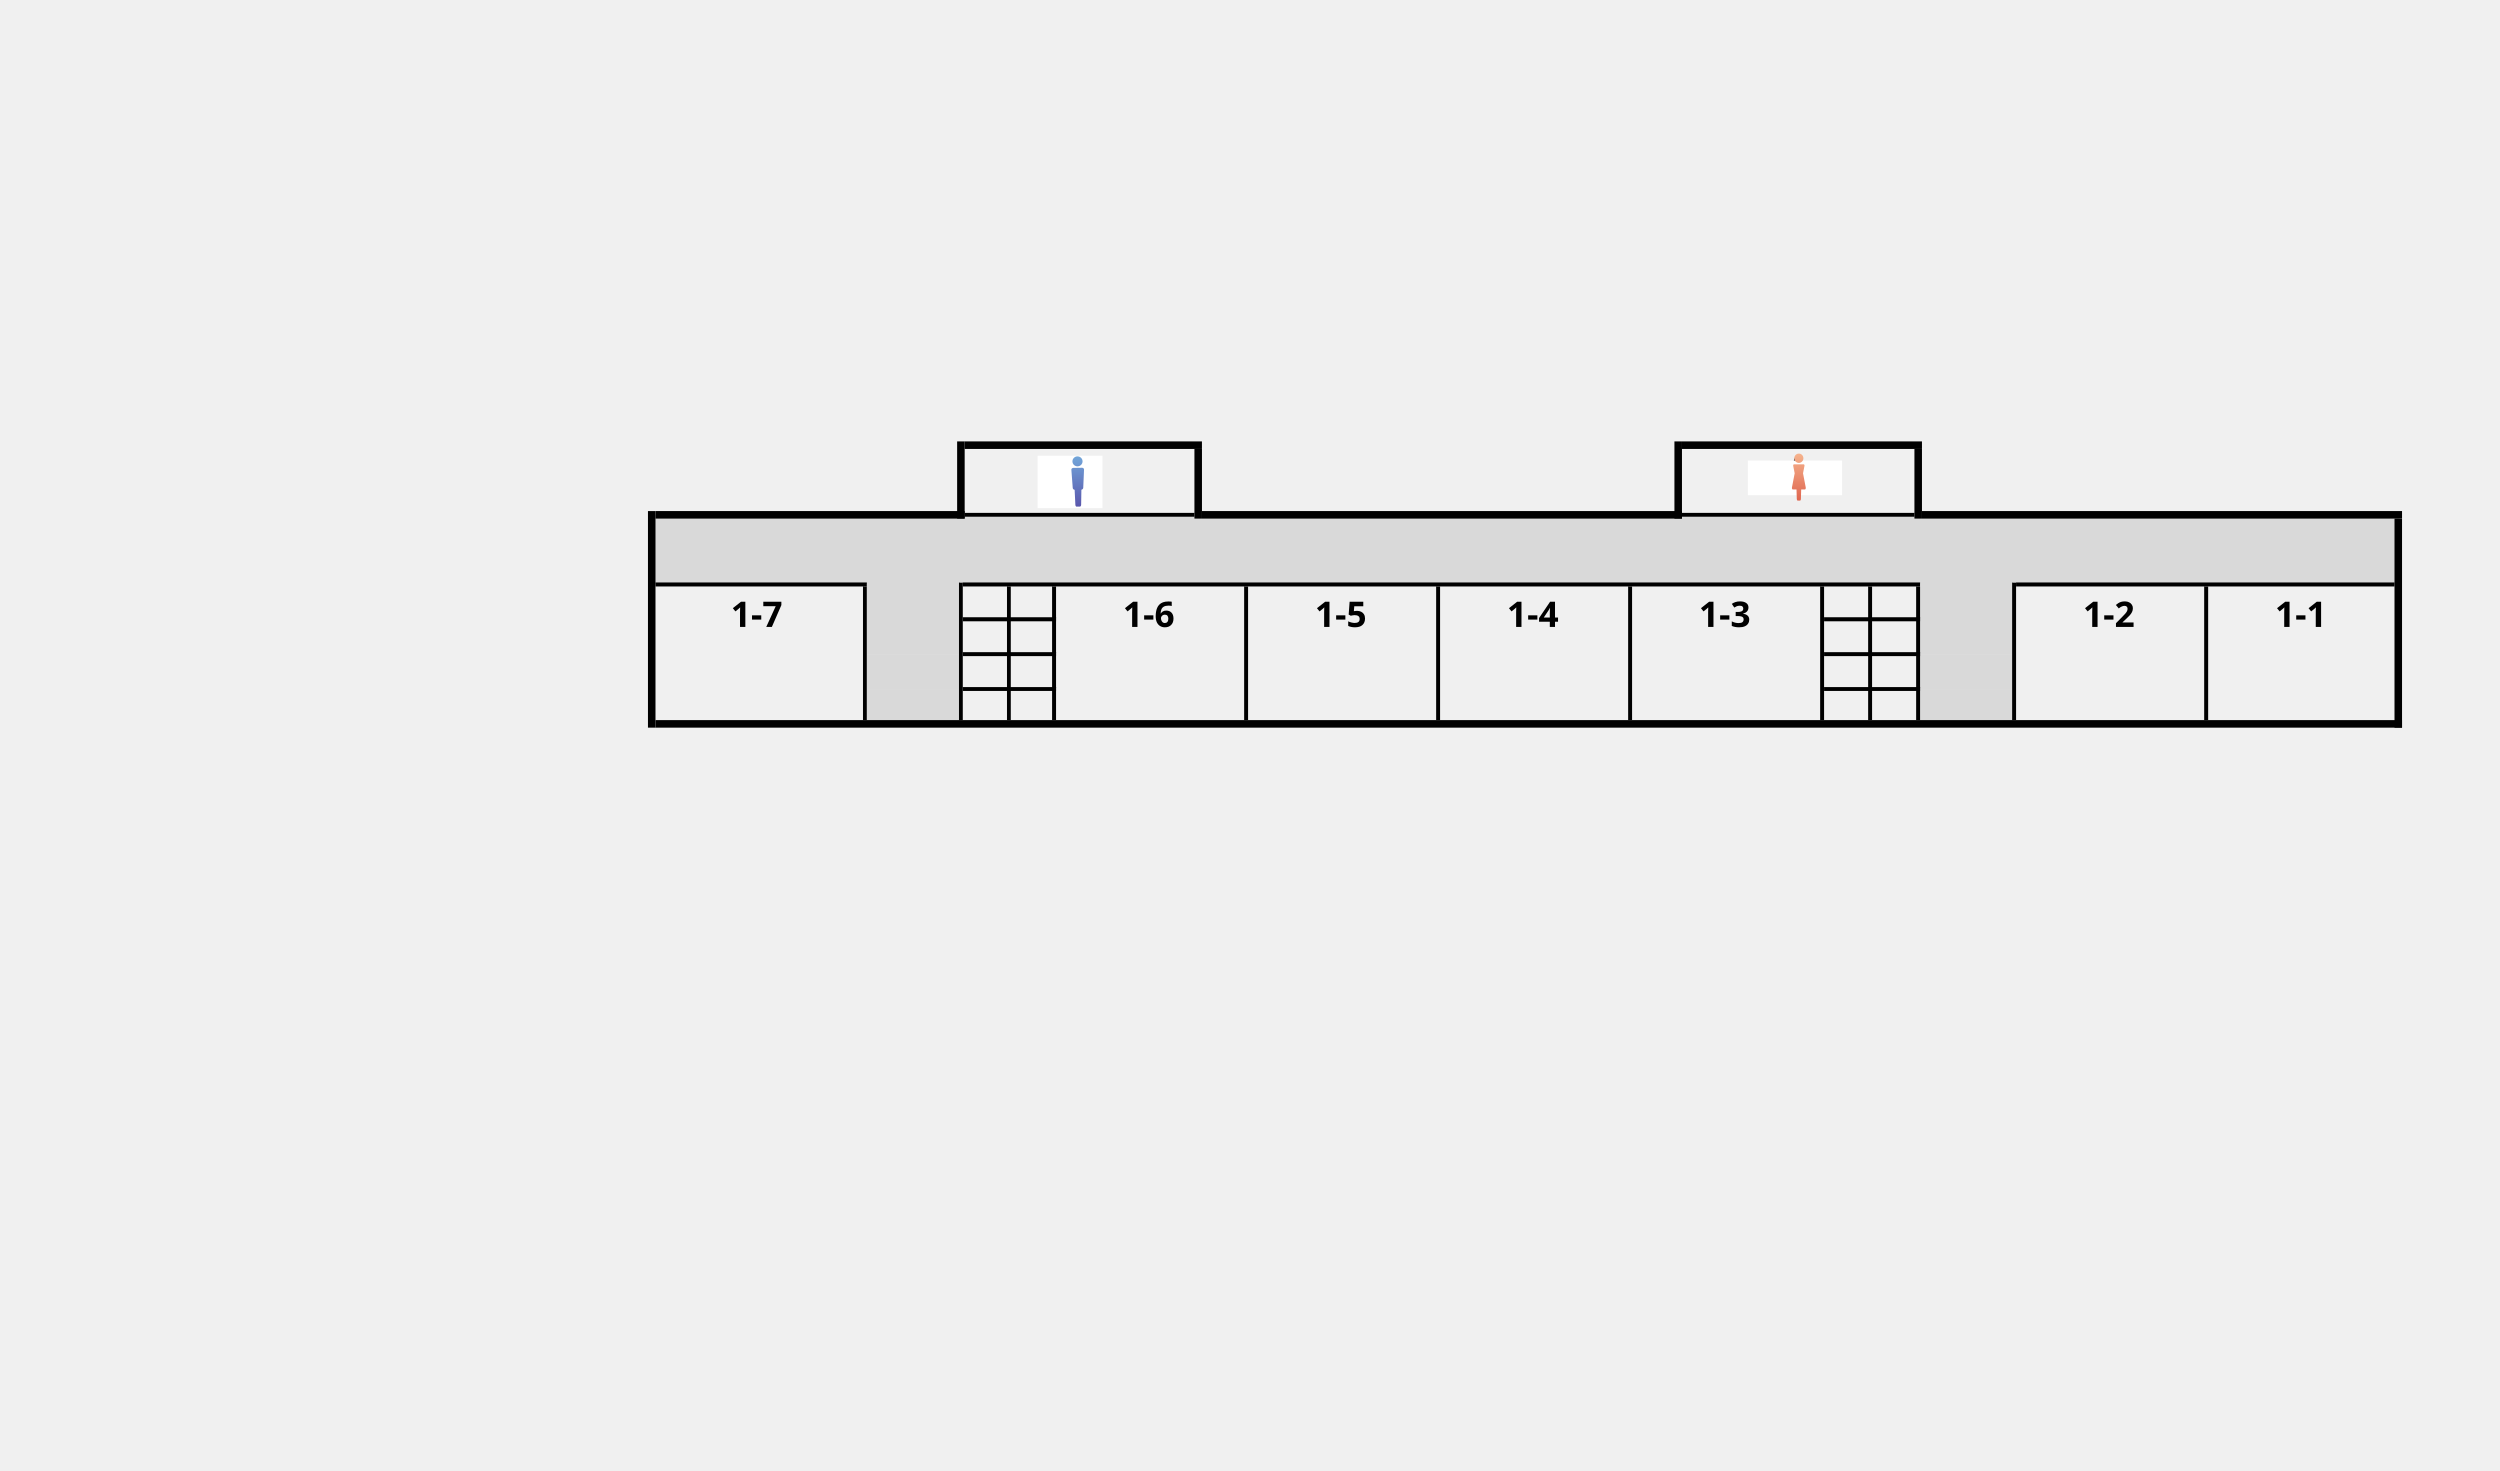
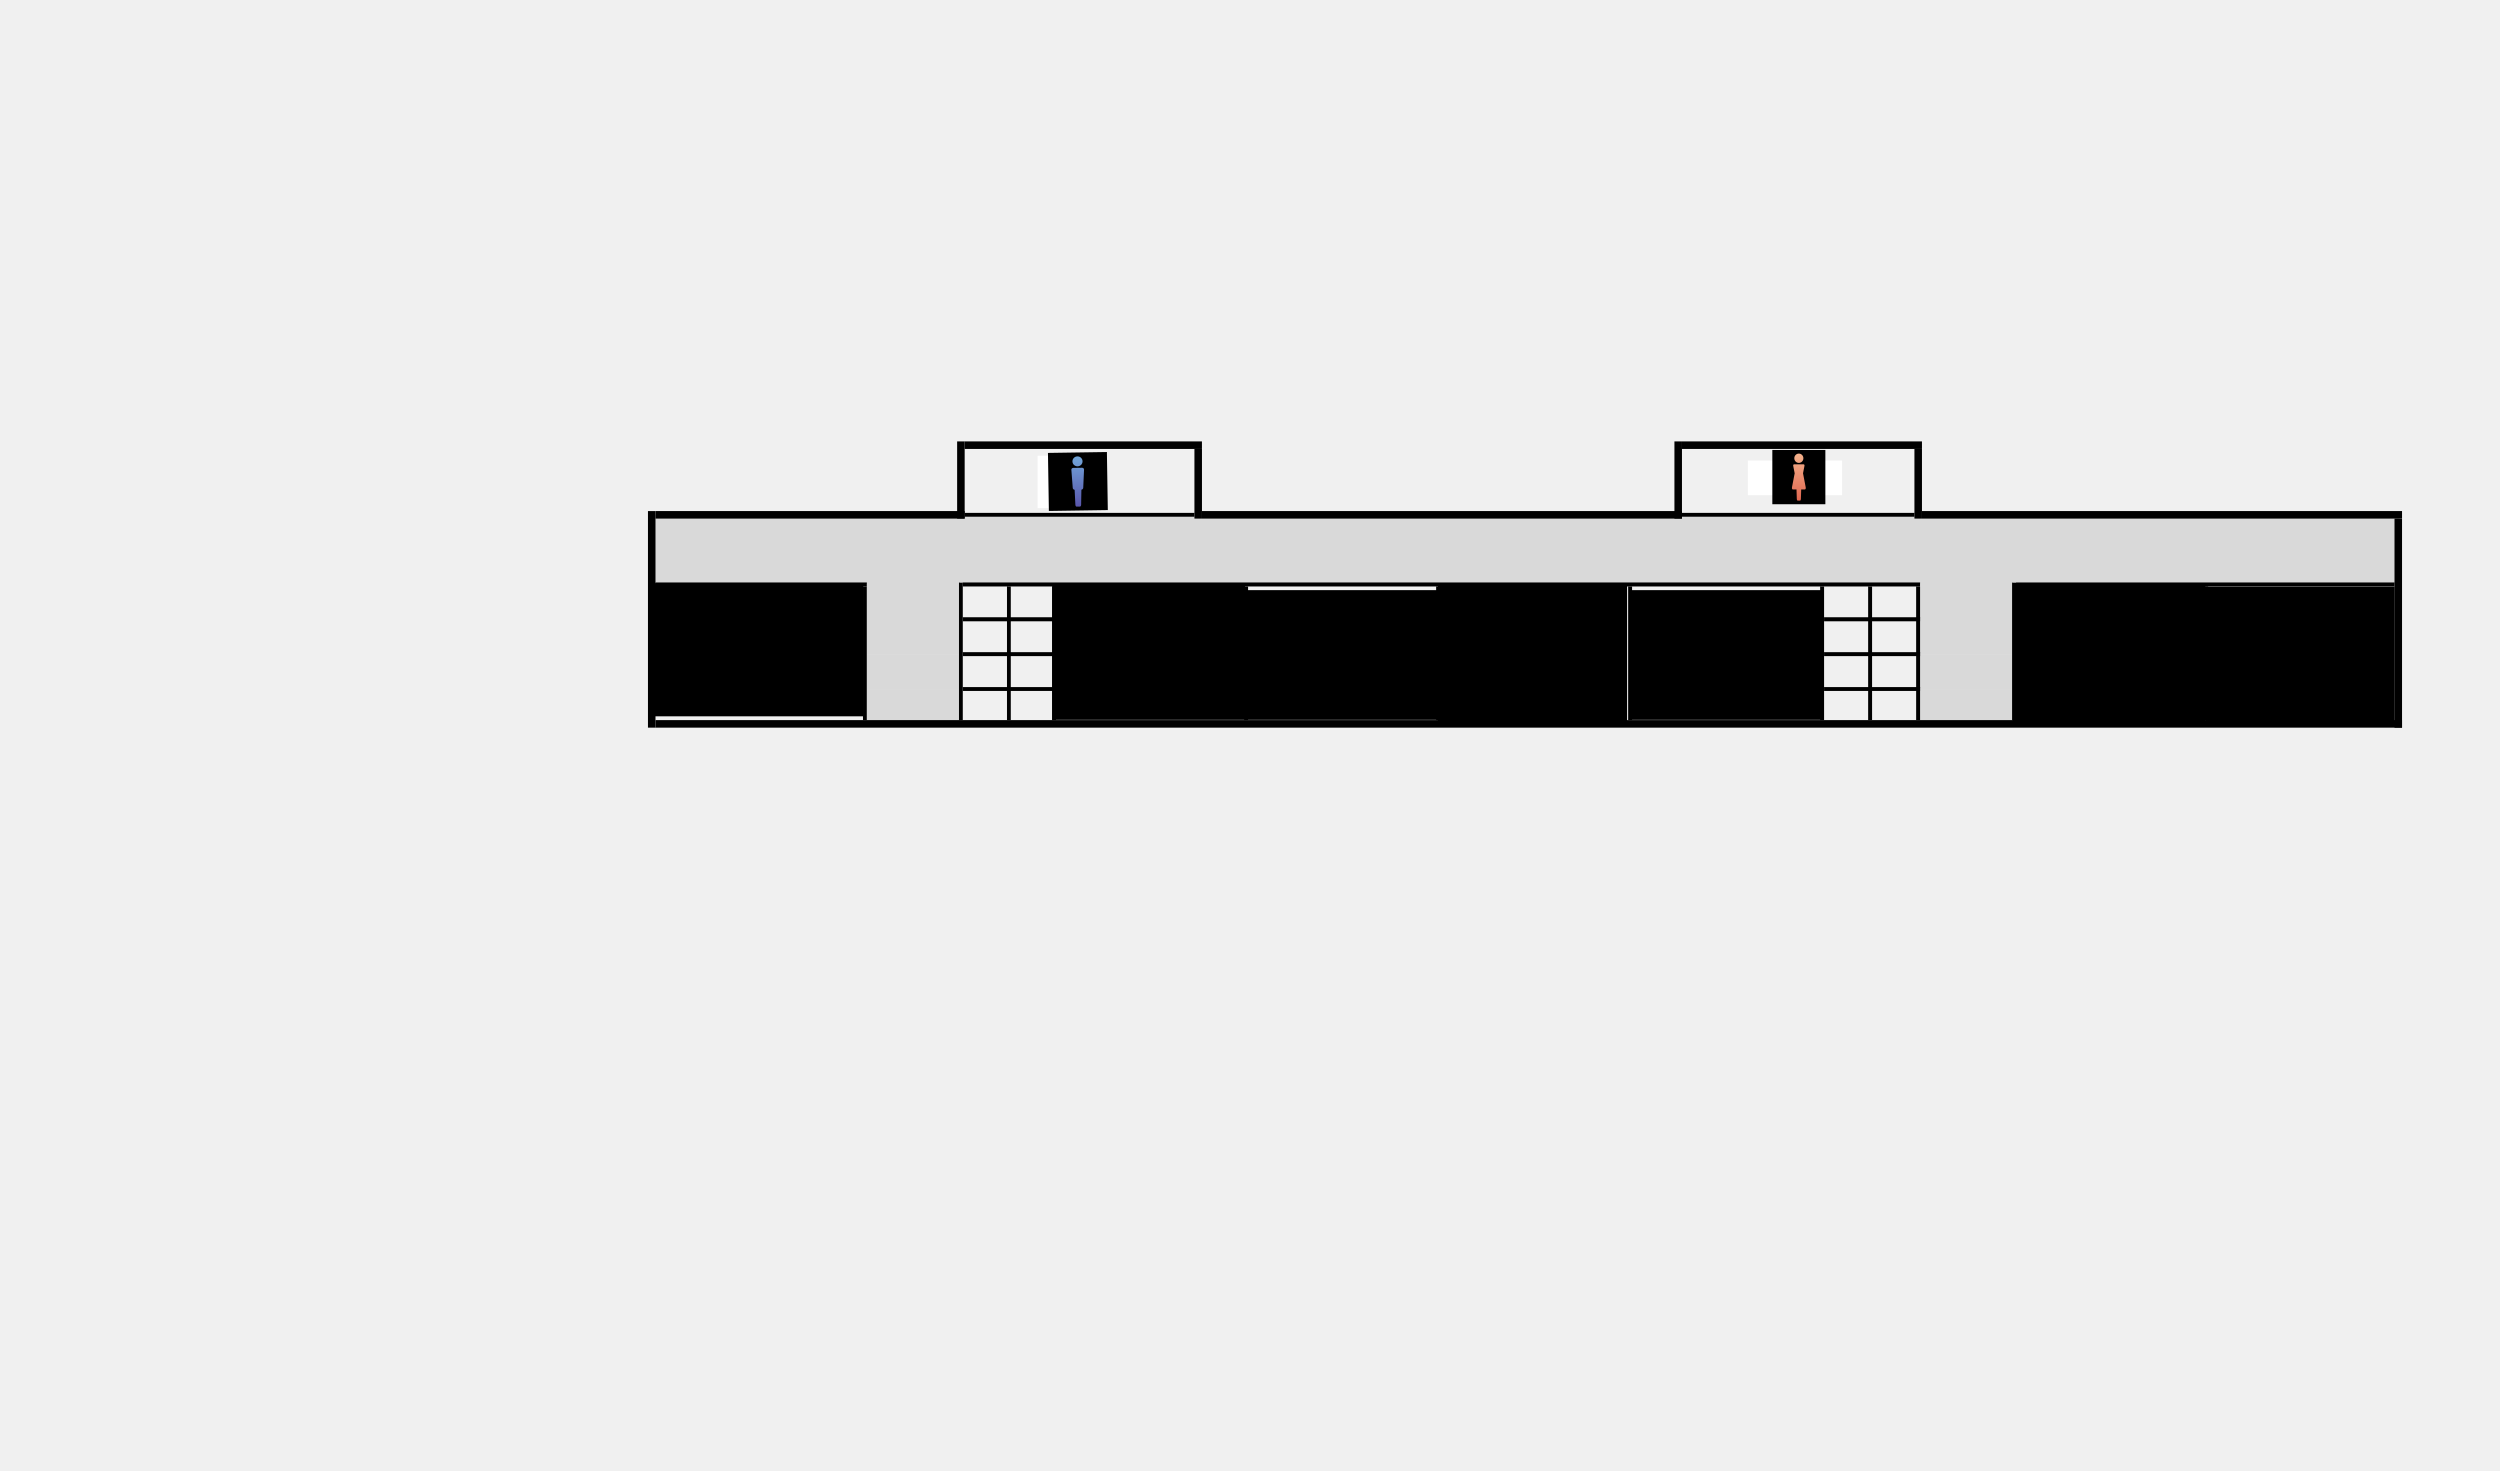
<svg xmlns="http://www.w3.org/2000/svg" version="1.1" id="svg1" width="850" height="500" viewBox="0 0 850 500" xml:space="preserve">
  <defs id="defs1">
    <linearGradient id="_Linear1" x1="0" y1="0" x2="1" y2="0" gradientUnits="userSpaceOnUse" gradientTransform="matrix(0,919.142,-3700.46,0,488.124,647.311)">
      <stop offset="0" style="stop-color:rgb(122,192,232);stop-opacity:1" id="stop3" />
      <stop offset="1" style="stop-color:rgb(89,86,172);stop-opacity:1" id="stop4" />
    </linearGradient>
    <linearGradient id="_Linear1-8" x1="0" y1="0" x2="1" y2="0" gradientUnits="userSpaceOnUse" gradientTransform="matrix(0,919.142,-3700.46,0,488.124,647.311)">
      <stop offset="0" style="stop-color:rgb(122,192,232);stop-opacity:1" id="stop3-2" />
      <stop offset="1" style="stop-color:rgb(89,86,172);stop-opacity:1" id="stop4-4" />
    </linearGradient>
    <linearGradient id="_Linear1-1" x1="0" y1="0" x2="1" y2="0" gradientUnits="userSpaceOnUse" gradientTransform="matrix(0,935.631,-3102.87,0,801.06,647.311)">
      <stop offset="0" style="stop-color:rgb(252,204,161);stop-opacity:1" id="stop3-5" />
      <stop offset="1" style="stop-color:rgb(223,100,78);stop-opacity:1" id="stop4-2" />
    </linearGradient>
    <linearGradient id="_Linear1-1-1" x1="0" y1="0" x2="1" y2="0" gradientUnits="userSpaceOnUse" gradientTransform="matrix(0,935.631,-3102.87,0,801.06,647.311)">
      <stop offset="0" style="stop-color:rgb(252,204,161);stop-opacity:1" id="stop3-5-4" />
      <stop offset="1" style="stop-color:rgb(223,100,78);stop-opacity:1" id="stop4-2-2" />
    </linearGradient>
    <linearGradient id="_Linear1-1-7" x1="0" y1="0" x2="1" y2="0" gradientUnits="userSpaceOnUse" gradientTransform="matrix(0,935.631,-3102.87,0,801.06,647.311)">
      <stop offset="0" style="stop-color:rgb(252,204,161);stop-opacity:1" id="stop3-5-9" />
      <stop offset="1" style="stop-color:rgb(223,100,78);stop-opacity:1" id="stop4-2-5" />
    </linearGradient>
    <linearGradient id="_Linear1-1-7-7" x1="0" y1="0" x2="1" y2="0" gradientUnits="userSpaceOnUse" gradientTransform="matrix(0,935.631,-3102.87,0,801.06,647.311)">
      <stop offset="0" style="stop-color:rgb(252,204,161);stop-opacity:1" id="stop3-5-9-7" />
      <stop offset="1" style="stop-color:rgb(223,100,78);stop-opacity:1" id="stop4-2-5-9" />
    </linearGradient>
    <linearGradient id="_Linear1-1-7-8" x1="0" y1="0" x2="1" y2="0" gradientUnits="userSpaceOnUse" gradientTransform="matrix(0,935.631,-3102.87,0,801.06,647.311)">
      <stop offset="0" style="stop-color:rgb(252,204,161);stop-opacity:1" id="stop3-5-9-6" />
      <stop offset="1" style="stop-color:rgb(223,100,78);stop-opacity:1" id="stop4-2-5-5" />
    </linearGradient>
    <linearGradient id="_Linear1-1-7-6" x1="0" y1="0" x2="1" y2="0" gradientUnits="userSpaceOnUse" gradientTransform="matrix(0,935.631,-3102.87,0,801.06,647.311)">
      <stop offset="0" style="stop-color:rgb(252,204,161);stop-opacity:1" id="stop3-5-9-61" />
      <stop offset="1" style="stop-color:rgb(223,100,78);stop-opacity:1" id="stop4-2-5-8" />
    </linearGradient>
    <linearGradient id="_Linear1-1-7-76" x1="0" y1="0" x2="1" y2="0" gradientUnits="userSpaceOnUse" gradientTransform="matrix(0,935.631,-3102.87,0,801.06,647.311)">
      <stop offset="0" style="stop-color:rgb(252,204,161);stop-opacity:1" id="stop3-5-9-3" />
      <stop offset="1" style="stop-color:rgb(223,100,78);stop-opacity:1" id="stop4-2-5-6" />
    </linearGradient>
    <linearGradient id="_Linear1-1-7-65" x1="0" y1="0" x2="1" y2="0" gradientUnits="userSpaceOnUse" gradientTransform="matrix(0,935.631,-3102.87,0,801.06,647.311)">
      <stop offset="0" style="stop-color:rgb(252,204,161);stop-opacity:1" id="stop3-5-9-75" />
      <stop offset="1" style="stop-color:rgb(223,100,78);stop-opacity:1" id="stop4-2-5-4" />
    </linearGradient>
    <linearGradient id="_Linear1-1-7-5" x1="0" y1="0" x2="1" y2="0" gradientUnits="userSpaceOnUse" gradientTransform="matrix(0,935.631,-3102.87,0,801.06,647.311)">
      <stop offset="0" style="stop-color:rgb(252,204,161);stop-opacity:1" id="stop3-5-9-9" />
      <stop offset="1" style="stop-color:rgb(223,100,78);stop-opacity:1" id="stop4-2-5-98" />
    </linearGradient>
    <linearGradient id="_Linear1-8-5" x1="0" y1="0" x2="1" y2="0" gradientUnits="userSpaceOnUse" gradientTransform="matrix(0,919.142,-3700.46,0,488.124,647.311)">
      <stop offset="0" style="stop-color:rgb(122,192,232);stop-opacity:1" id="stop3-2-1" />
      <stop offset="1" style="stop-color:rgb(89,86,172);stop-opacity:1" id="stop4-4-2" />
    </linearGradient>
    <linearGradient id="_Linear1-8-4" x1="0" y1="0" x2="1" y2="0" gradientUnits="userSpaceOnUse" gradientTransform="matrix(0,919.142,-3700.46,0,488.124,647.311)">
      <stop offset="0" style="stop-color:rgb(122,192,232);stop-opacity:1" id="stop3-2-3" />
      <stop offset="1" style="stop-color:rgb(89,86,172);stop-opacity:1" id="stop4-4-9" />
    </linearGradient>
    <linearGradient id="_Linear1-8-49" x1="0" y1="0" x2="1" y2="0" gradientUnits="userSpaceOnUse" gradientTransform="matrix(0,919.142,-3700.46,0,488.124,647.311)">
      <stop offset="0" style="stop-color:rgb(122,192,232);stop-opacity:1" id="stop3-2-6" />
      <stop offset="1" style="stop-color:rgb(89,86,172);stop-opacity:1" id="stop4-4-5" />
    </linearGradient>
    <linearGradient id="_Linear1-8-3" x1="0" y1="0" x2="1" y2="0" gradientUnits="userSpaceOnUse" gradientTransform="matrix(0,919.142,-3700.46,0,488.124,647.311)">
      <stop offset="0" style="stop-color:rgb(122,192,232);stop-opacity:1" id="stop3-2-33" />
      <stop offset="1" style="stop-color:rgb(89,86,172);stop-opacity:1" id="stop4-4-7" />
    </linearGradient>
    <linearGradient id="_Linear1-8-2" x1="0" y1="0" x2="1" y2="0" gradientUnits="userSpaceOnUse" gradientTransform="matrix(0,919.142,-3700.46,0,488.124,647.311)">
      <stop offset="0" style="stop-color:rgb(122,192,232);stop-opacity:1" id="stop3-2-65" />
      <stop offset="1" style="stop-color:rgb(89,86,172);stop-opacity:1" id="stop4-4-3" />
    </linearGradient>
    <linearGradient id="_Linear1-8-0" x1="0" y1="0" x2="1" y2="0" gradientUnits="userSpaceOnUse" gradientTransform="matrix(0,919.142,-3700.46,0,488.124,647.311)">
      <stop offset="0" style="stop-color:rgb(122,192,232);stop-opacity:1" id="stop3-2-0" />
      <stop offset="1" style="stop-color:rgb(89,86,172);stop-opacity:1" id="stop4-4-39" />
    </linearGradient>
  </defs>
  <g id="g1" transform="translate(-1607.36)">
    <rect style="fill:#ffffff" id="rect818-2-2" width="32.02" height="11.797" x="2210.399" y="177.918" />
    <g style="clip-rule:evenodd;fill-rule:evenodd;stroke-linejoin:round;stroke-miterlimit:2" id="g818-3-9" transform="matrix(0.02253596,0,0,0.02307228,2219.117,174.7322)">
      <g transform="translate(-3931,-809)" id="g3-5-4-7">
        <g transform="matrix(2.02015,0,0,2.02017,3644.28,252.584)" id="g2-5-1-3">
-           <rect x="142.327" y="275.741" width="396.011" height="396.011" style="fill:none" id="rect1-1-1-7" />
+           <rect x="142.327" y="275.741" width="396.011" height="396.011" style="" id="rect1-1-1-7" />
          <g transform="matrix(0.495014,0,0,0.495007,-56.2026,-130.298)" id="g1-7-3-2">
            <path d="m 765.757,1402.79 h -55.129 c -10.348,0 -16.229,-14.16 -13.125,-31.6 l 40.519,-206.78 -21.773,-108.98 c -2.601,-13.02 3.439,-23.59 13.479,-23.59 h 142.663 c 10.04,0 16.08,10.57 13.479,23.59 l -21.773,108.98 40.519,206.78 c 3.104,17.44 -2.777,31.6 -13.125,31.6 h -55.129 l -4.411,142.78 c -0.356,11.52 -6.162,20.88 -12.958,20.88 h -35.867 c -6.795,0 -12.602,-9.36 -12.958,-20.88 z M 801.06,874.097 c 37.891,0 68.653,30.763 68.653,68.654 0,37.891 -30.762,68.649 -68.653,68.649 -37.892,0 -68.654,-30.758 -68.654,-68.649 0,-37.891 30.762,-68.654 68.654,-68.654 z" style="fill:url(#_Linear1-1-7-76)" id="path1-1-87-6" />
          </g>
        </g>
      </g>
    </g>
  </g>
  <g id="g547" transform="translate(-1607.36)">
    <path id="path576" d="m 1828.946,187.08 h 593.987 V 175.048 H 1828.946 Z" style="fill:#d9d9d9;fill-opacity:1;fill-rule:evenodd;stroke:none;stroke-width:1.333" />
    <path id="path577" d="m 1828.946,198.92 h 593.987 v -12 H 1828.946 Z" style="fill:#d9d9d9;fill-opacity:1;fill-rule:evenodd;stroke:none;stroke-width:1.333" />
    <path id="path578" d="m 1901.426,210.76 h 32.8 v -12 h -32.8 z" style="fill:#d9d9d9;fill-opacity:1;fill-rule:evenodd;stroke:none;stroke-width:1.333" />
    <path id="path579" d="m 2259.546,210.76 h 32.8 v -12 h -32.8 z" style="fill:#d9d9d9;fill-opacity:1;fill-rule:evenodd;stroke:none;stroke-width:1.333" />
    <path id="path580" d="m 1901.426,222.6 h 32.8 v -12 h -32.8 z" style="fill:#d9d9d9;fill-opacity:1;fill-rule:evenodd;stroke:none;stroke-width:1.333" />
    <path id="path581" d="m 2259.546,222.6 h 32.8 v -12 h -32.8 z" style="fill:#d9d9d9;fill-opacity:1;fill-rule:evenodd;stroke:none;stroke-width:1.333" />
    <path id="path582" d="m 1901.426,234.44 h 32.8 v -12 h -32.8 z" style="fill:#d9d9d9;fill-opacity:1;fill-rule:evenodd;stroke:none;stroke-width:1.333" />
    <path id="path583" d="m 2259.546,234.44 h 32.8 v -12 h -32.8 z" style="fill:#d9d9d9;fill-opacity:1;fill-rule:evenodd;stroke:none;stroke-width:1.333" />
    <path id="path584" d="m 1901.426,246.28 h 32.8 v -12 h -32.8 z" style="fill:#d9d9d9;fill-opacity:1;fill-rule:evenodd;stroke:none;stroke-width:1.333" />
    <path id="path585" d="m 2259.546,246.28 h 32.8 v -12 h -32.8 z" style="fill:#d9d9d9;fill-opacity:1;fill-rule:evenodd;stroke:none;stroke-width:1.333" />
    <text id="text585" xml:space="preserve" x="2184.986" y="213.16" style="font-size:16px;stroke-width:1.333">
      <tspan id="tspan585" style="font-variant:normal;font-weight:700;font-size:12px;font-family:'Yu Gothic';writing-mode:lr-tb;fill:#000000;fill-opacity:1;fill-rule:nonzero;stroke:none;stroke-width:1.333" x="2184.986" dx="0 0 -0.036" y="213.16">1-3</tspan>
    </text>
    <text id="text586" xml:space="preserve" x="2315.573" y="213.16" style="font-size:16px;stroke-width:1.333">
      <tspan id="tspan586" style="font-variant:normal;font-weight:700;font-size:12px;font-family:'Yu Gothic';writing-mode:lr-tb;fill:#000000;fill-opacity:1;fill-rule:nonzero;stroke:none;stroke-width:1.333" x="2315.573" dx="0 0 -0.036" y="213.16">1-2</tspan>
    </text>
    <text id="text587" xml:space="preserve" x="2380.853" y="213.16" style="font-size:16px;stroke-width:1.333">
      <tspan id="tspan587" style="font-variant:normal;font-weight:700;font-size:12px;font-family:'Yu Gothic';writing-mode:lr-tb;fill:#000000;fill-opacity:1;fill-rule:nonzero;stroke:none;stroke-width:1.333" x="2380.853" dx="0 0 -0.036" y="213.16">1-1</tspan>
    </text>
    <text id="text588" xml:space="preserve" x="2212.826" y="165.76" style="font-size:16px;stroke-width:1.333">
      <tspan id="tspan588" style="font-variant:normal;font-weight:700;font-size:12px;font-family:'Yu Gothic';writing-mode:lr-tb;fill:#000000;fill-opacity:1;fill-rule:nonzero;stroke:none;stroke-width:1.333" x="2212.826" y="165.76">女</tspan>
    </text>
    <text id="text589" xml:space="preserve" x="1855.826" y="213.16" style="font-size:16px;stroke-width:1.333">
      <tspan id="tspan589" style="font-variant:normal;font-weight:700;font-size:12px;font-family:'Yu Gothic';writing-mode:lr-tb;fill:#000000;fill-opacity:1;fill-rule:nonzero;stroke:none;stroke-width:1.333" x="1855.826" dx="0 0 -0.036" y="213.16">1-7</tspan>
    </text>
    <text id="text590" xml:space="preserve" x="1989.146" y="213.16" style="font-size:16px;stroke-width:1.333">
      <tspan id="tspan590" style="font-variant:normal;font-weight:700;font-size:12px;font-family:'Yu Gothic';writing-mode:lr-tb;fill:#000000;fill-opacity:1;fill-rule:nonzero;stroke:none;stroke-width:1.333" x="1989.146" dx="0 0 -0.036" y="213.16">1-6</tspan>
    </text>
    <text id="text591" xml:space="preserve" x="2054.426" y="213.16" style="font-size:16px;stroke-width:1.333">
      <tspan id="tspan591" style="font-variant:normal;font-weight:700;font-size:12px;font-family:'Yu Gothic';writing-mode:lr-tb;fill:#000000;fill-opacity:1;fill-rule:nonzero;stroke:none;stroke-width:1.333" x="2054.426" dx="0 0 -0.036" y="213.16">1-5</tspan>
    </text>
    <text id="text592" xml:space="preserve" x="2119.706" y="213.16" style="font-size:16px;stroke-width:1.333">
      <tspan id="tspan592" style="font-variant:normal;font-weight:700;font-size:12px;font-family:'Yu Gothic';writing-mode:lr-tb;fill:#000000;fill-opacity:1;fill-rule:nonzero;stroke:none;stroke-width:1.333" x="2119.706" dx="0 0 -0.036" y="213.16">1-4</tspan>
    </text>
    <text id="text593" xml:space="preserve" x="1968.506" y="165.76" style="font-size:16px;stroke-width:1.333">
      <tspan id="tspan593" style="font-variant:normal;font-weight:700;font-size:12px;font-family:'Yu Gothic';writing-mode:lr-tb;fill:#000000;fill-opacity:1;fill-rule:nonzero;stroke:none;stroke-width:1.333" x="1968.506" y="165.76">男</tspan>
    </text>
    <path id="path675" d="m 1935.346,152.64 h 80.672 v -2.56 h -80.672 z" style="fill:#000000;fill-opacity:1;fill-rule:evenodd;stroke:none;stroke-width:1.333" />
    <path id="path681" d="m 1830.226,176.32 h 105.12 v -2.56 h -105.12 z" style="fill:#000000;fill-opacity:1;fill-rule:evenodd;stroke:none;stroke-width:1.333" />
-     <path id="path682" d="m 1935.426,174.48 h 77.96" style="fill:none;stroke:#000000;stroke-width:0.187;stroke-linecap:square;stroke-linejoin:round;stroke-miterlimit:10;stroke-dasharray:none;stroke-opacity:1" />
+     <path id="path682" d="m 1935.426,174.48 h 77.96" style="stroke:#000000;stroke-width:0.187;stroke-linecap:square;stroke-linejoin:round;stroke-miterlimit:10;stroke-dasharray:none;stroke-opacity:1" />
    <path id="path683" d="m 1935.346,175.68 h 78.112 v -1.28 h -78.112 z" style="fill:#000000;fill-opacity:1;fill-rule:evenodd;stroke:none;stroke-width:1.333" />
    <path id="path684" d="m 2016.026,176.32 h 163.2 v -2.56 H 2016.026 Z" style="fill:#000000;fill-opacity:1;fill-rule:evenodd;stroke:none;stroke-width:1.333" />
-     <path id="path685" d="m 2179.306,174.48 h 78.88" style="fill:none;stroke:#000000;stroke-width:0.187;stroke-linecap:square;stroke-linejoin:round;stroke-miterlimit:10;stroke-dasharray:none;stroke-opacity:1" />
+     <path id="path685" d="m 2179.306,174.48 h 78.88" style="stroke:#000000;stroke-width:0.187;stroke-linecap:square;stroke-linejoin:round;stroke-miterlimit:10;stroke-dasharray:none;stroke-opacity:1" />
    <path id="path686" d="m 2179.226,175.68 h 79.04 v -1.28 h -79.04 z" style="fill:#000000;fill-opacity:1;fill-rule:evenodd;stroke:none;stroke-width:1.333" />
-     <path id="path689" d="m 1830.306,198.2 h 71.68" style="fill:none;stroke:#000000;stroke-width:0.187;stroke-linecap:square;stroke-linejoin:round;stroke-miterlimit:10;stroke-dasharray:none;stroke-opacity:1" />
+     <path id="path689" d="m 1830.306,198.2 h 71.68" style="stroke:#000000;stroke-width:0.187;stroke-linecap:square;stroke-linejoin:round;stroke-miterlimit:10;stroke-dasharray:none;stroke-opacity:1" />
    <path id="path690" d="m 1830.226,199.4 h 71.84 v -1.28 h -71.84 z" style="fill:#000000;fill-opacity:1;fill-rule:evenodd;stroke:none;stroke-width:1.333" />
    <path id="path691" d="m 1932.786,176.32 h 2.56 v -26.24 h -2.56 z" style="fill:#000000;fill-opacity:1;fill-rule:evenodd;stroke:none;stroke-width:1.333" />
    <path id="path706" d="m 2258.266,176.32 h 2.56 v -23.68 h -2.56 z" style="fill:#000000;fill-opacity:1;fill-rule:evenodd;stroke:none;stroke-width:1.333" />
-     <path id="path707" d="m 1934.786,198.2 h 325.32" style="fill:none;stroke:#000000;stroke-width:0.187;stroke-linecap:square;stroke-linejoin:round;stroke-miterlimit:10;stroke-dasharray:none;stroke-opacity:1" />
+     <path id="path707" d="m 1934.786,198.2 h 325.32" style="stroke:#000000;stroke-width:0.187;stroke-linecap:square;stroke-linejoin:round;stroke-miterlimit:10;stroke-dasharray:none;stroke-opacity:1" />
    <path id="path708" d="m 1934.706,199.4 h 325.467 v -1.28 H 1934.706 Z" style="fill:#000000;fill-opacity:1;fill-rule:evenodd;stroke:none;stroke-width:1.333" />
-     <path id="path713" d="m 1934.786,210.04 h 31.56" style="fill:none;stroke:#000000;stroke-width:0.187;stroke-linecap:square;stroke-linejoin:round;stroke-miterlimit:10;stroke-dasharray:none;stroke-opacity:1" />
+     <path id="path713" d="m 1934.786,210.04 h 31.56" style="stroke:#000000;stroke-width:0.187;stroke-linecap:square;stroke-linejoin:round;stroke-miterlimit:10;stroke-dasharray:none;stroke-opacity:1" />
    <path id="path714" d="m 1934.706,211.24 h 31.712 v -1.28 h -31.712 z" style="fill:#000000;fill-opacity:1;fill-rule:evenodd;stroke:none;stroke-width:1.333" />
-     <path id="path715" d="m 1934.786,221.88 h 31.56" style="fill:none;stroke:#000000;stroke-width:0.187;stroke-linecap:square;stroke-linejoin:round;stroke-miterlimit:10;stroke-dasharray:none;stroke-opacity:1" />
+     <path id="path715" d="m 1934.786,221.88 h 31.56" style="stroke:#000000;stroke-width:0.187;stroke-linecap:square;stroke-linejoin:round;stroke-miterlimit:10;stroke-dasharray:none;stroke-opacity:1" />
    <path id="path716" d="m 1934.706,223.08 h 31.712 v -1.28 h -31.712 z" style="fill:#000000;fill-opacity:1;fill-rule:evenodd;stroke:none;stroke-width:1.333" />
-     <path id="path717" d="m 1934.786,233.72 h 31.56" style="fill:none;stroke:#000000;stroke-width:0.187;stroke-linecap:square;stroke-linejoin:round;stroke-miterlimit:10;stroke-dasharray:none;stroke-opacity:1" />
+     <path id="path717" d="m 1934.786,233.72 h 31.56" style="stroke:#000000;stroke-width:0.187;stroke-linecap:square;stroke-linejoin:round;stroke-miterlimit:10;stroke-dasharray:none;stroke-opacity:1" />
    <path id="path718" d="m 1934.706,234.92 h 31.712 v -1.28 h -31.712 z" style="fill:#000000;fill-opacity:1;fill-rule:evenodd;stroke:none;stroke-width:1.333" />
-     <path id="path719" d="m 2258.986,199.48 v 45.28" style="fill:none;stroke:#000000;stroke-width:0.187;stroke-linecap:square;stroke-linejoin:round;stroke-miterlimit:10;stroke-dasharray:none;stroke-opacity:1" />
+     <path id="path719" d="m 2258.986,199.48 v 45.28" style="stroke:#000000;stroke-width:0.187;stroke-linecap:square;stroke-linejoin:round;stroke-miterlimit:10;stroke-dasharray:none;stroke-opacity:1" />
    <path id="path720" d="m 2258.906,244.84 h 1.28 V 199.4 h -1.28 z" style="fill:#000000;fill-opacity:1;fill-rule:evenodd;stroke:none;stroke-width:1.333" />
-     <path id="path721" d="m 2291.626,198.2 v 46.56" style="fill:none;stroke:#000000;stroke-width:0.187;stroke-linecap:square;stroke-linejoin:round;stroke-miterlimit:10;stroke-dasharray:none;stroke-opacity:1" />
+     <path id="path721" d="m 2291.626,198.2 v 46.56" style="stroke:#000000;stroke-width:0.187;stroke-linecap:square;stroke-linejoin:round;stroke-miterlimit:10;stroke-dasharray:none;stroke-opacity:1" />
    <path id="path722" d="m 2291.546,244.84 h 1.28 v -46.72 h -1.28 z" style="fill:#000000;fill-opacity:1;fill-rule:evenodd;stroke:none;stroke-width:1.333" />
-     <path id="path729" d="m 2356.933,199.48 v 45.28" style="fill:none;stroke:#000000;stroke-width:0.187;stroke-linecap:square;stroke-linejoin:round;stroke-miterlimit:10;stroke-dasharray:none;stroke-opacity:1" />
+     <path id="path729" d="m 2356.933,199.48 v 45.28" style="stroke:#000000;stroke-width:0.187;stroke-linecap:square;stroke-linejoin:round;stroke-miterlimit:10;stroke-dasharray:none;stroke-opacity:1" />
    <path id="path730" d="m 2356.853,244.84 h 1.28 V 199.4 h -1.28 z" style="fill:#000000;fill-opacity:1;fill-rule:evenodd;stroke:none;stroke-width:1.333" />
    <path id="path732" d="m 2421.493,247.4 h 2.56 v -71.072 h -2.56 z" style="fill:#000000;fill-opacity:1;fill-rule:evenodd;stroke:none;stroke-width:1.333" />
-     <path id="path735" d="m 1933.506,198.2 v 46.56" style="fill:none;stroke:#000000;stroke-width:0.187;stroke-linecap:square;stroke-linejoin:round;stroke-miterlimit:10;stroke-dasharray:none;stroke-opacity:1" />
+     <path id="path735" d="m 1933.506,198.2 v 46.56" style="stroke:#000000;stroke-width:0.187;stroke-linecap:square;stroke-linejoin:round;stroke-miterlimit:10;stroke-dasharray:none;stroke-opacity:1" />
    <path id="path736" d="m 1933.426,244.84 h 1.28 v -46.72 h -1.28 z" style="fill:#000000;fill-opacity:1;fill-rule:evenodd;stroke:none;stroke-width:1.333" />
    <path id="path737" d="m 2013.466,176.32 h 2.56 v -23.68 h -2.56 z" style="fill:#000000;fill-opacity:1;fill-rule:evenodd;stroke:none;stroke-width:1.333" />
    <path id="path738" d="m 2176.666,176.32 h 2.56 v -26.24 h -2.56 z" style="fill:#000000;fill-opacity:1;fill-rule:evenodd;stroke:none;stroke-width:1.333" />
    <path id="path739" d="m 1827.666,247.4 h 2.56 v -73.632 h -2.56 z" style="fill:#000000;fill-opacity:1;fill-rule:evenodd;stroke:none;stroke-width:1.333" />
-     <path id="path740" d="m 1900.866,199.48 v 45.28" style="fill:none;stroke:#000000;stroke-width:0.187;stroke-linecap:square;stroke-linejoin:round;stroke-miterlimit:10;stroke-dasharray:none;stroke-opacity:1" />
+     <path id="path740" d="m 1900.866,199.48 v 45.28" style="stroke:#000000;stroke-width:0.187;stroke-linecap:square;stroke-linejoin:round;stroke-miterlimit:10;stroke-dasharray:none;stroke-opacity:1" />
    <path id="path741" d="m 1900.786,244.84 h 1.28 V 199.4 h -1.28 z" style="fill:#000000;fill-opacity:1;fill-rule:evenodd;stroke:none;stroke-width:1.333" />
-     <path id="path742" d="m 1949.826,199.48 v 45.28" style="fill:none;stroke:#000000;stroke-width:0.187;stroke-linecap:square;stroke-linejoin:round;stroke-miterlimit:10;stroke-dasharray:none;stroke-opacity:1" />
+     <path id="path742" d="m 1949.826,199.48 v 45.28" style="stroke:#000000;stroke-width:0.187;stroke-linecap:square;stroke-linejoin:round;stroke-miterlimit:10;stroke-dasharray:none;stroke-opacity:1" />
    <path id="path743" d="m 1949.746,244.84 h 1.28 V 199.4 h -1.28 z" style="fill:#000000;fill-opacity:1;fill-rule:evenodd;stroke:none;stroke-width:1.333" />
-     <path id="path744" d="m 1965.186,199.48 v 45.28" style="fill:none;stroke:#000000;stroke-width:0.187;stroke-linecap:square;stroke-linejoin:round;stroke-miterlimit:10;stroke-dasharray:none;stroke-opacity:1" />
+     <path id="path744" d="m 1965.186,199.48 v 45.28" style="stroke:#000000;stroke-width:0.187;stroke-linecap:square;stroke-linejoin:round;stroke-miterlimit:10;stroke-dasharray:none;stroke-opacity:1" />
    <path id="path745" d="m 1965.106,244.84 h 1.312 V 199.4 h -1.312 z" style="fill:#000000;fill-opacity:1;fill-rule:evenodd;stroke:none;stroke-width:1.333" />
-     <path id="path746" d="m 2030.506,199.48 v 45.28" style="fill:none;stroke:#000000;stroke-width:0.187;stroke-linecap:square;stroke-linejoin:round;stroke-miterlimit:10;stroke-dasharray:none;stroke-opacity:1" />
+     <path id="path746" d="m 2030.506,199.48 v 45.28" style="stroke:#000000;stroke-width:0.187;stroke-linecap:square;stroke-linejoin:round;stroke-miterlimit:10;stroke-dasharray:none;stroke-opacity:1" />
    <path id="path747" d="m 2030.426,244.84 h 1.28 V 199.4 h -1.28 z" style="fill:#000000;fill-opacity:1;fill-rule:evenodd;stroke:none;stroke-width:1.333" />
-     <path id="path748" d="m 2095.786,199.48 v 45.28" style="fill:none;stroke:#000000;stroke-width:0.187;stroke-linecap:square;stroke-linejoin:round;stroke-miterlimit:10;stroke-dasharray:none;stroke-opacity:1" />
+     <path id="path748" d="m 2095.786,199.48 v 45.28" style="stroke:#000000;stroke-width:0.187;stroke-linecap:square;stroke-linejoin:round;stroke-miterlimit:10;stroke-dasharray:none;stroke-opacity:1" />
    <path id="path749" d="m 2095.706,244.84 h 1.28 V 199.4 h -1.28 z" style="fill:#000000;fill-opacity:1;fill-rule:evenodd;stroke:none;stroke-width:1.333" />
-     <path id="path750" d="m 2161.066,199.48 v 45.28" style="fill:none;stroke:#000000;stroke-width:0.187;stroke-linecap:square;stroke-linejoin:round;stroke-miterlimit:10;stroke-dasharray:none;stroke-opacity:1" />
+     <path id="path750" d="m 2161.066,199.48 v 45.28" style="stroke:#000000;stroke-width:0.187;stroke-linecap:square;stroke-linejoin:round;stroke-miterlimit:10;stroke-dasharray:none;stroke-opacity:1" />
    <path id="path751" d="m 2160.986,244.84 h 1.28 V 199.4 h -1.28 z" style="fill:#000000;fill-opacity:1;fill-rule:evenodd;stroke:none;stroke-width:1.333" />
-     <path id="path752" d="m 2226.346,199.48 v 45.28" style="fill:none;stroke:#000000;stroke-width:0.187;stroke-linecap:square;stroke-linejoin:round;stroke-miterlimit:10;stroke-dasharray:none;stroke-opacity:1" />
+     <path id="path752" d="m 2226.346,199.48 v 45.28" style="stroke:#000000;stroke-width:0.187;stroke-linecap:square;stroke-linejoin:round;stroke-miterlimit:10;stroke-dasharray:none;stroke-opacity:1" />
    <path id="path753" d="m 2226.266,244.84 h 1.28 V 199.4 h -1.28 z" style="fill:#000000;fill-opacity:1;fill-rule:evenodd;stroke:none;stroke-width:1.333" />
-     <path id="path754" d="m 2242.666,199.48 v 45.28" style="fill:none;stroke:#000000;stroke-width:0.187;stroke-linecap:square;stroke-linejoin:round;stroke-miterlimit:10;stroke-dasharray:none;stroke-opacity:1" />
+     <path id="path754" d="m 2242.666,199.48 v 45.28" style="stroke:#000000;stroke-width:0.187;stroke-linecap:square;stroke-linejoin:round;stroke-miterlimit:10;stroke-dasharray:none;stroke-opacity:1" />
    <path id="path755" d="m 2242.586,244.84 h 1.28 V 199.4 h -1.28 z" style="fill:#000000;fill-opacity:1;fill-rule:evenodd;stroke:none;stroke-width:1.333" />
    <path id="path806" d="m 2179.226,152.64 h 81.6 v -2.56 h -81.6 z" style="fill:#000000;fill-opacity:1;fill-rule:evenodd;stroke:none;stroke-width:1.333" />
    <path id="path807" d="m 2260.826,176.32 h 163.227 v -2.56 h -163.227 z" style="fill:#000000;fill-opacity:1;fill-rule:evenodd;stroke:none;stroke-width:1.333" />
-     <path id="path808" d="m 2292.906,198.2 h 128.507" style="fill:none;stroke:#000000;stroke-width:0.187;stroke-linecap:square;stroke-linejoin:round;stroke-miterlimit:10;stroke-dasharray:none;stroke-opacity:1" />
+     <path id="path808" d="m 2292.906,198.2 h 128.507" style="stroke:#000000;stroke-width:0.187;stroke-linecap:square;stroke-linejoin:round;stroke-miterlimit:10;stroke-dasharray:none;stroke-opacity:1" />
    <path id="path809" d="m 2292.826,199.4 h 128.672 v -1.28 h -128.672 z" style="fill:#000000;fill-opacity:1;fill-rule:evenodd;stroke:none;stroke-width:1.333" />
-     <path id="path810" d="m 2227.626,210.04 h 32.48" style="fill:none;stroke:#000000;stroke-width:0.187;stroke-linecap:square;stroke-linejoin:round;stroke-miterlimit:10;stroke-dasharray:none;stroke-opacity:1" />
+     <path id="path810" d="m 2227.626,210.04 h 32.48" style="stroke:#000000;stroke-width:0.187;stroke-linecap:square;stroke-linejoin:round;stroke-miterlimit:10;stroke-dasharray:none;stroke-opacity:1" />
    <path id="path811" d="m 2227.546,211.24 h 32.64 v -1.28 h -32.64 z" style="fill:#000000;fill-opacity:1;fill-rule:evenodd;stroke:none;stroke-width:1.333" />
-     <path id="path812" d="m 2227.626,221.88 h 32.48" style="fill:none;stroke:#000000;stroke-width:0.187;stroke-linecap:square;stroke-linejoin:round;stroke-miterlimit:10;stroke-dasharray:none;stroke-opacity:1" />
+     <path id="path812" d="m 2227.626,221.88 h 32.48" style="stroke:#000000;stroke-width:0.187;stroke-linecap:square;stroke-linejoin:round;stroke-miterlimit:10;stroke-dasharray:none;stroke-opacity:1" />
    <path id="path813" d="m 2227.546,223.08 h 32.64 v -1.28 h -32.64 z" style="fill:#000000;fill-opacity:1;fill-rule:evenodd;stroke:none;stroke-width:1.333" />
-     <path id="path814" d="m 2227.626,233.72 h 32.48" style="fill:none;stroke:#000000;stroke-width:0.187;stroke-linecap:square;stroke-linejoin:round;stroke-miterlimit:10;stroke-dasharray:none;stroke-opacity:1" />
+     <path id="path814" d="m 2227.626,233.72 h 32.48" style="stroke:#000000;stroke-width:0.187;stroke-linecap:square;stroke-linejoin:round;stroke-miterlimit:10;stroke-dasharray:none;stroke-opacity:1" />
    <path id="path815" d="m 2227.546,234.92 h 32.64 v -1.28 h -32.64 z" style="fill:#000000;fill-opacity:1;fill-rule:evenodd;stroke:none;stroke-width:1.333" />
    <path id="path816" d="m 1830.226,247.4 h 593.827 v -2.56 H 1830.226 Z" style="fill:#000000;fill-opacity:1;fill-rule:evenodd;stroke:none;stroke-width:1.333" />
    <rect style="fill:#ffffff" id="rect818-2-1" width="32.02" height="11.797" x="2201.638" y="156.573" />
    <g style="clip-rule:evenodd;fill-rule:evenodd;stroke-linejoin:round;stroke-miterlimit:2" id="g818-3-6" transform="matrix(0.02253596,0,0,0.02307228,2209.935,152.9658)">
      <g transform="translate(-3931,-809)" id="g3-5-4-07">
        <g transform="matrix(2.02015,0,0,2.02017,3644.28,252.584)" id="g2-5-1-1">
-           <rect x="142.327" y="275.741" width="396.011" height="396.011" style="fill:none" id="rect1-1-1-77" />
+           <rect x="142.327" y="275.741" width="396.011" height="396.011" style="" id="rect1-1-1-77" />
          <g transform="matrix(0.495014,0,0,0.495007,-56.2026,-130.298)" id="g1-7-3-7">
            <path d="m 765.757,1402.79 h -55.129 c -10.348,0 -16.229,-14.16 -13.125,-31.6 l 40.519,-206.78 -21.773,-108.98 c -2.601,-13.02 3.439,-23.59 13.479,-23.59 h 142.663 c 10.04,0 16.08,10.57 13.479,23.59 l -21.773,108.98 40.519,206.78 c 3.104,17.44 -2.777,31.6 -13.125,31.6 h -55.129 l -4.411,142.78 c -0.356,11.52 -6.162,20.88 -12.958,20.88 h -35.867 c -6.795,0 -12.602,-9.36 -12.958,-20.88 z M 801.06,874.097 c 37.891,0 68.653,30.763 68.653,68.654 0,37.891 -30.762,68.649 -68.653,68.649 -37.892,0 -68.654,-30.758 -68.654,-68.649 0,-37.891 30.762,-68.654 68.654,-68.654 z" style="fill:url(#_Linear1-1-7-65)" id="path1-1-87-7" />
          </g>
        </g>
      </g>
    </g>
    <rect style="fill:#ffffff;stroke-width:1.223" id="rect817-3" width="22.046" height="17.815" x="1960.155" y="154.952" />
    <g transform="matrix(0.02504709,-3.8462995e-4,3.9050781e-4,0.02467003,1911.158,134.8217)" id="g3-52" style="clip-rule:evenodd;fill-rule:evenodd;stroke-linejoin:round;stroke-miterlimit:2">
      <g transform="matrix(2.02015,0,0,2.02017,1796.24,252.584)" id="g2-4-5">
-         <rect x="142.327" y="275.741" width="396.011" height="396.011" style="fill:none" id="rect1-86" />
+         <rect x="142.327" y="275.741" width="396.011" height="396.011" style="" id="rect1-86" />
        <g transform="matrix(0.495014,0,0,0.495007,98.7048,-130.298)" id="g1-8-77">
          <path d="m 442.277,1334.13 c -13.632,-1.93 -24.589,-12.41 -25.329,-25.03 l -14.77,-251.91 c -0.821,-13.99 11.225,-25.35 26.882,-25.35 h 118.128 c 15.657,0 27.703,11.36 26.882,25.35 L 559.3,1309.1 c -0.74,12.62 -11.697,23.1 -25.329,25.03 l -6.678,206.97 c -0.452,13.99 -7.814,25.35 -16.43,25.35 h -45.478 c -8.616,0 -15.978,-11.36 -16.43,-25.35 z m 44.914,-460.033 c 37.891,0 68.654,30.763 68.654,68.654 0,37.891 -30.763,68.649 -68.654,68.649 -37.891,0 -68.654,-30.758 -68.654,-68.649 0,-37.891 30.763,-68.654 68.654,-68.654 z" style="fill:url(#_Linear1-8-0)" id="path1-22" />
        </g>
      </g>
    </g>
  </g>
  <g id="layer1" transform="translate(-1607.36)" />
  <g id="layer2" transform="translate(-1607.36)" />
  <g id="layer3" transform="translate(-1607.36)" />
  <g id="layer4" transform="translate(-1607.36)">
-     <rect style="fill:none;stroke-width:0.995" id="room-1-7" width="71.501" height="45.284" x="1829.283" y="198.263" />
-     <rect style="fill:none" id="room-1-6" width="65.542" height="46.475" x="1965.135" y="198.263" />
-     <rect style="fill:none;stroke-width:0.98" id="room-1-5" width="65.542" height="44.092" x="2030.677" y="200.646" />
-     <rect style="fill:none" id="room-1-4" width="64.351" height="47.667" x="2096.219" y="198.263" />
-     <rect style="fill:none;stroke-width:1.005" id="room-1-3" width="65.542" height="44.092" x="2161.762" y="200.646" />
-     <rect style="fill:none" id="room-1-2" width="65.542" height="47.667" x="2291.654" y="198.263" />
-     <rect style="fill:none;stroke-width:1.027" id="room-1-1" width="64.351" height="46.475" x="2357.197" y="199.454" />
+     <rect style="stroke-width:0.995" id="room-1-7" width="71.501" height="45.284" x="1829.283" y="198.263" />
+     <rect style="" id="room-1-6" width="65.542" height="46.475" x="1965.135" y="198.263" />
+     <rect style="stroke-width:0.98" id="room-1-5" width="65.542" height="44.092" x="2030.677" y="200.646" />
+     <rect style="" id="room-1-4" width="64.351" height="47.667" x="2096.219" y="198.263" />
+     <rect style="stroke-width:1.005" id="room-1-3" width="65.542" height="44.092" x="2161.762" y="200.646" />
+     <rect style="" id="room-1-2" width="65.542" height="47.667" x="2291.654" y="198.263" />
+     <rect style="stroke-width:1.027" id="room-1-1" width="64.351" height="46.475" x="2357.197" y="199.454" />
  </g>
</svg>
